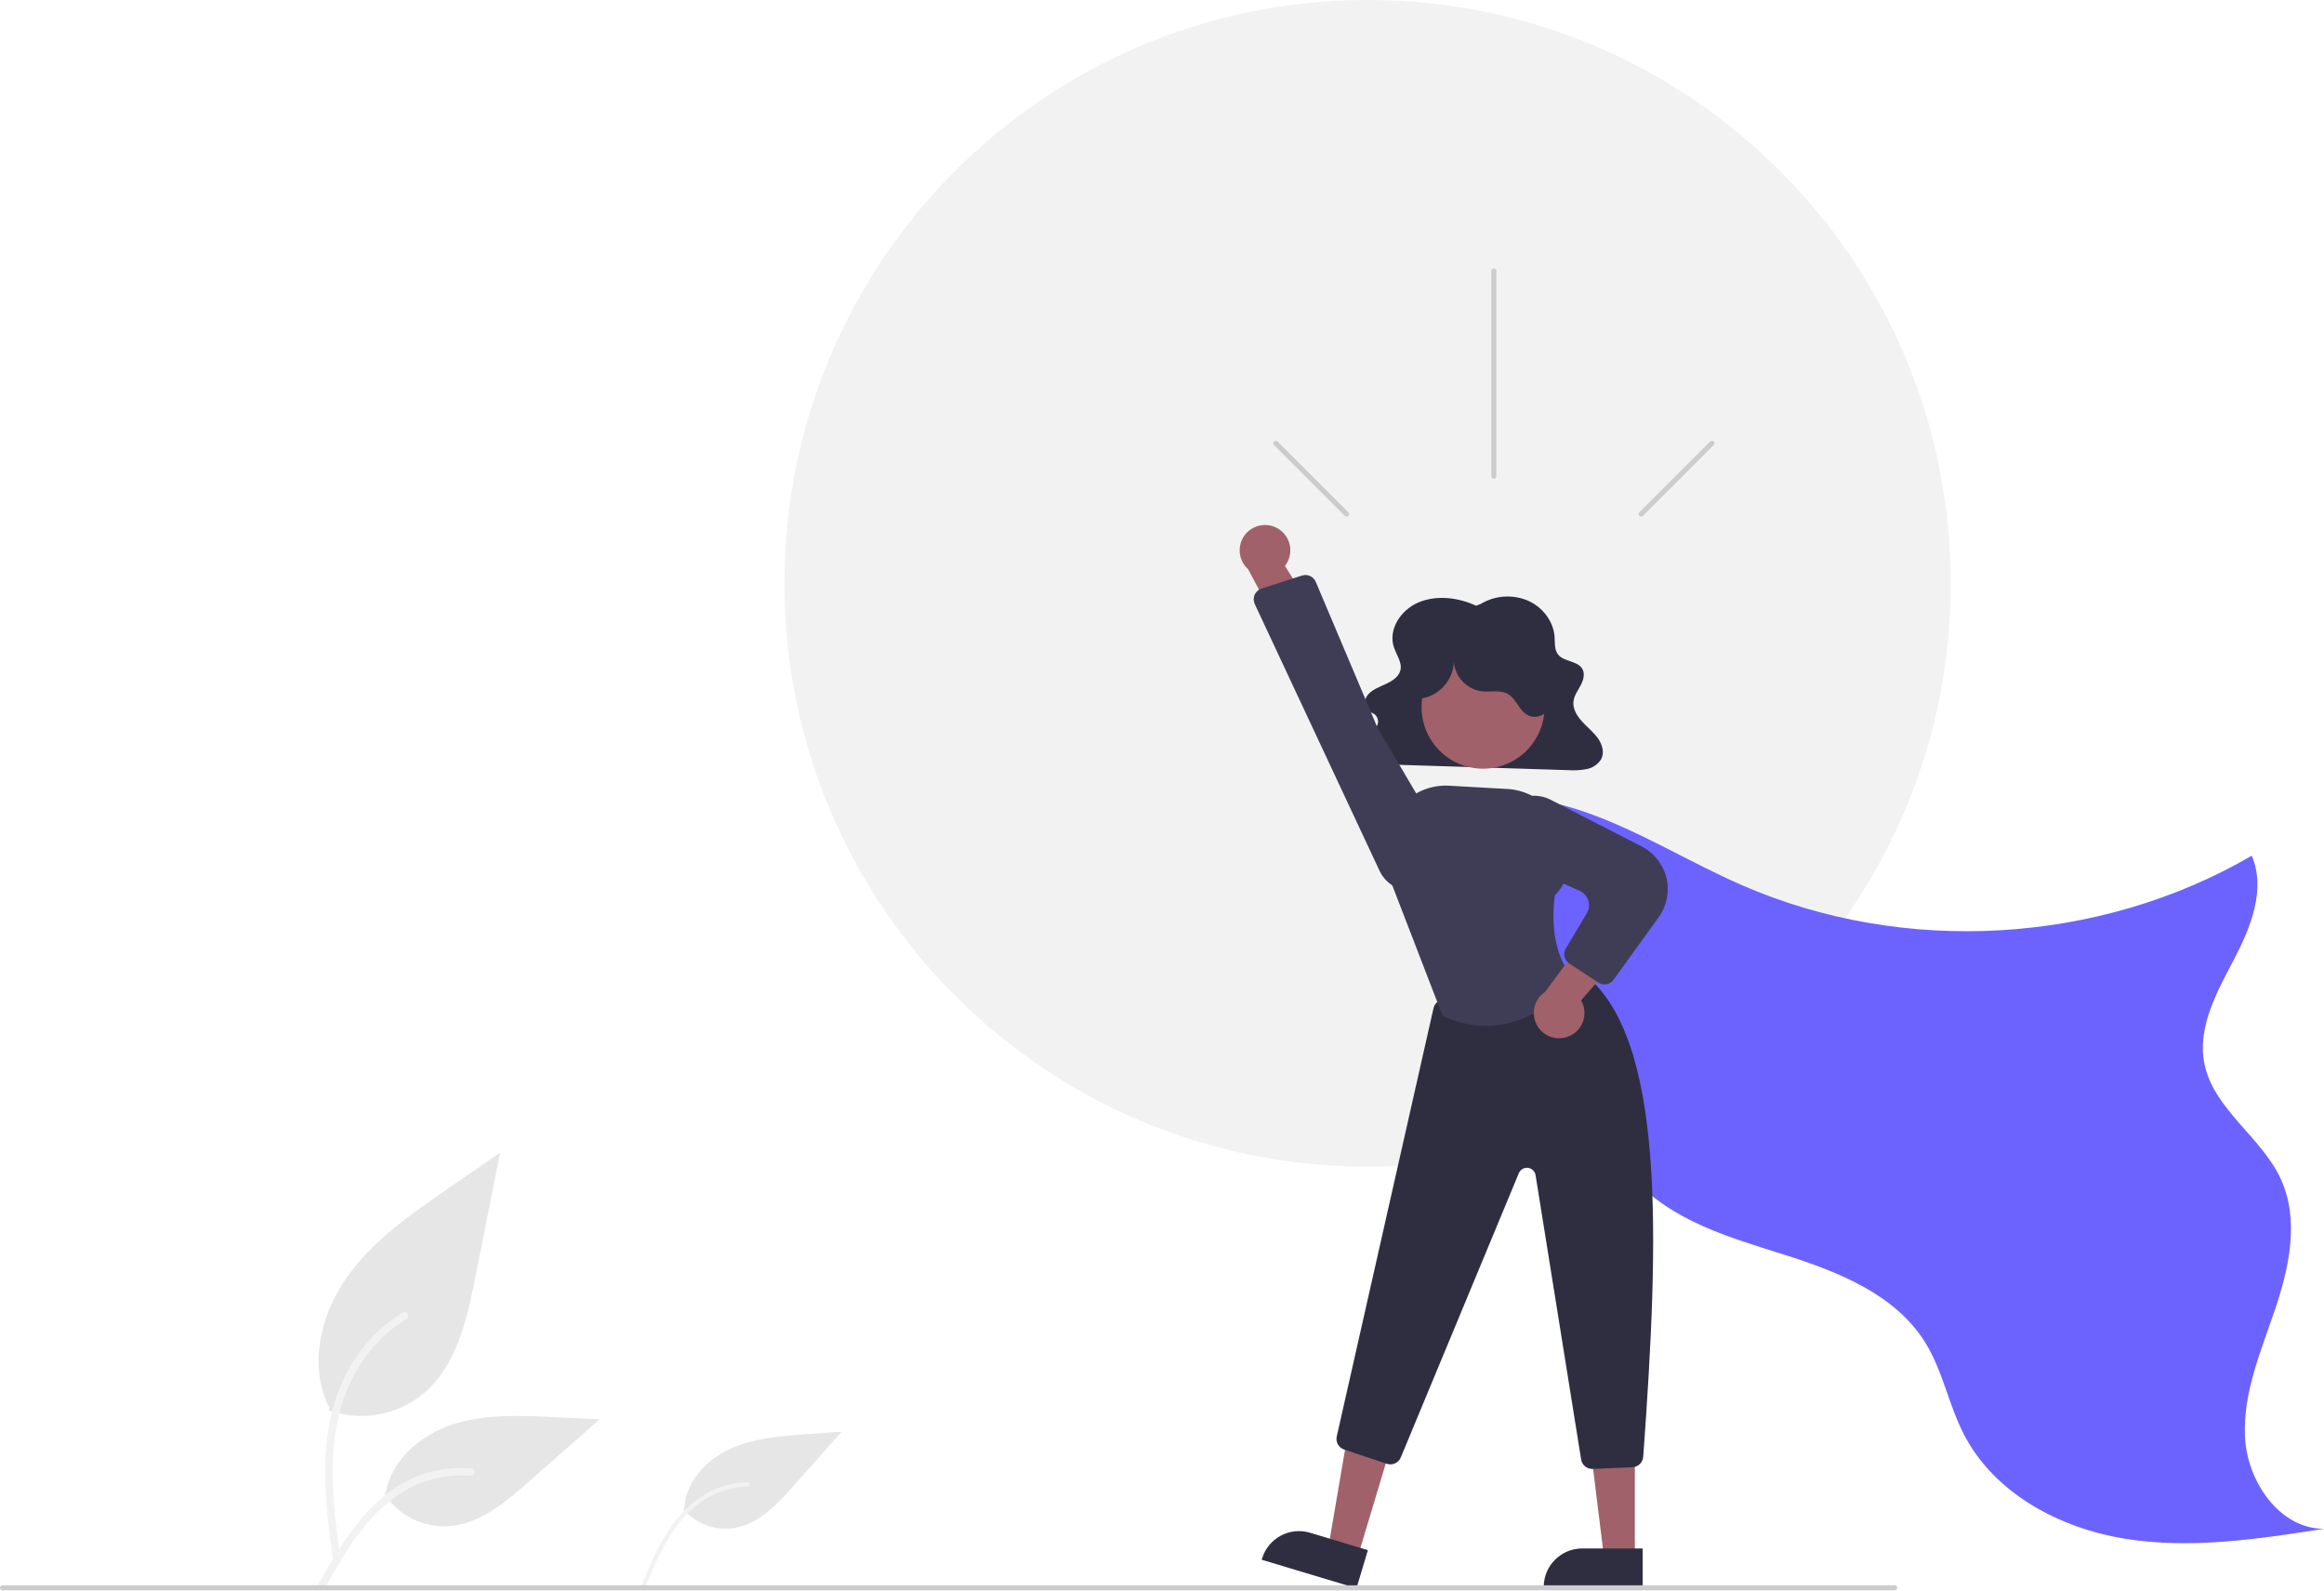
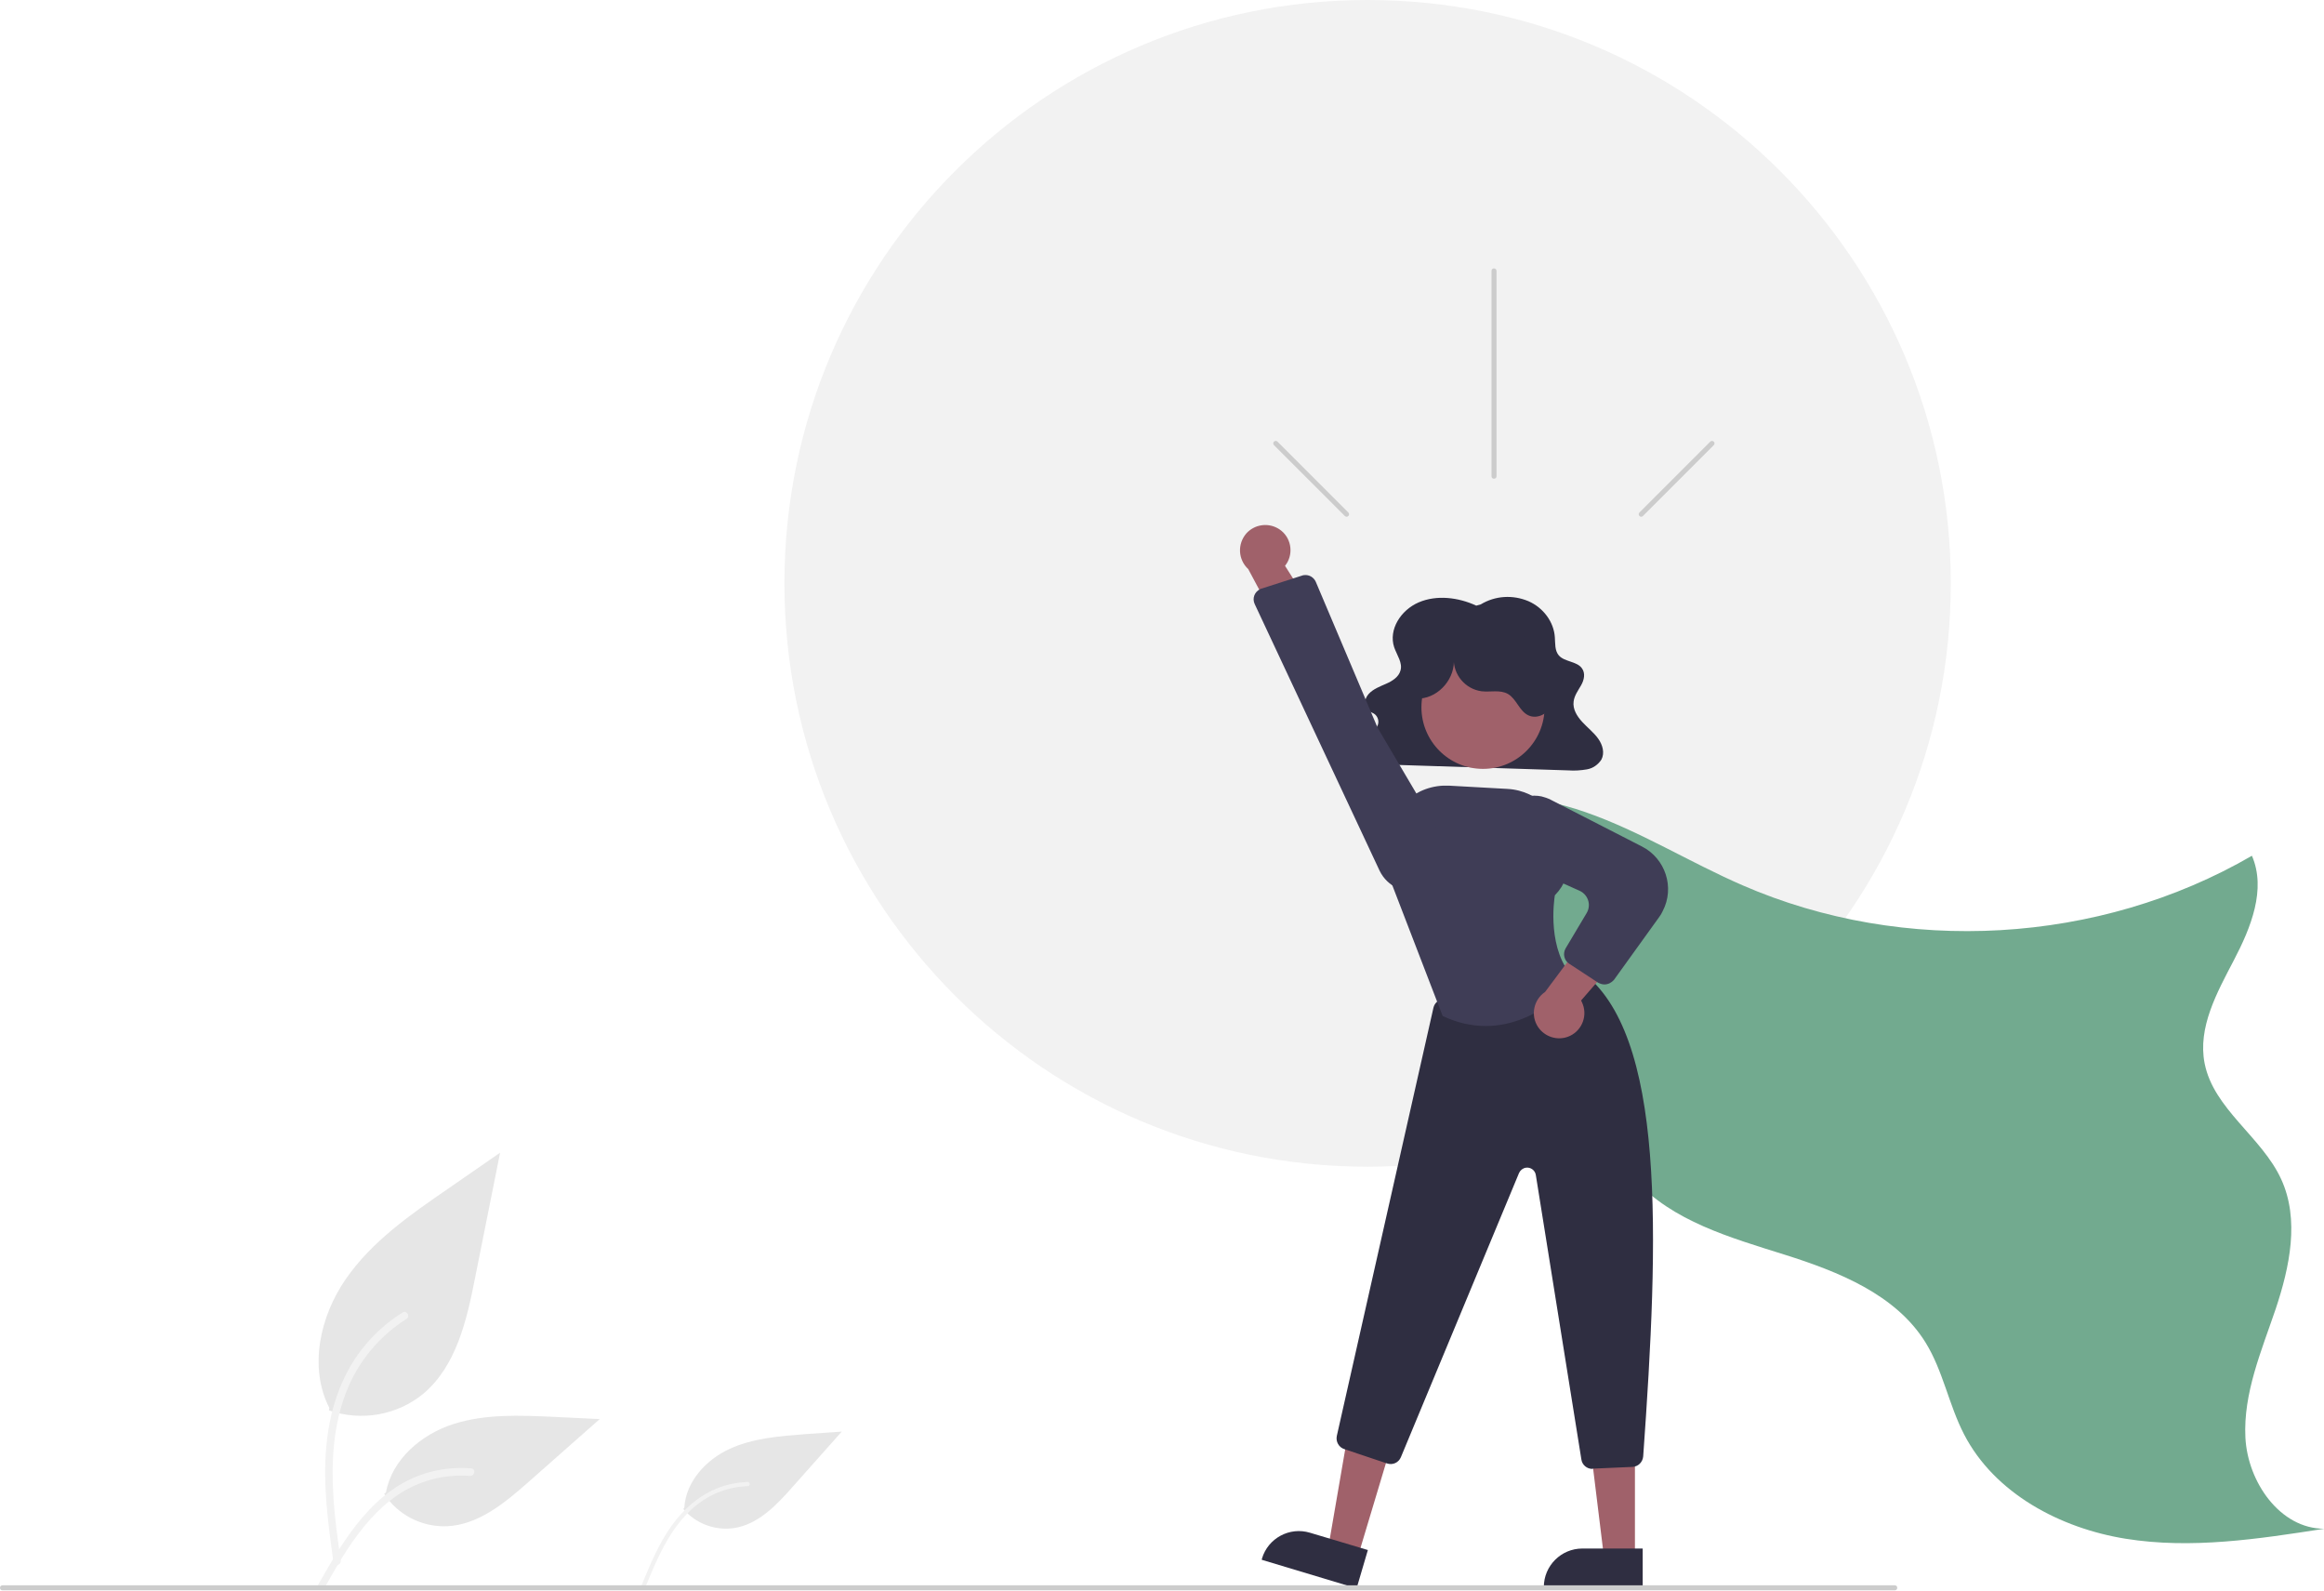
- <svg xmlns="http://www.w3.org/2000/svg" id="a6791429-d438-45aa-bc7c-827b738cb04a" data-name="Layer 1" width="928.526" height="635.213" viewBox="0 0 928.526 635.213">
-   <circle cx="546.409" cy="233" r="233" fill="#f2f2f2" />
-   <path d="M267.148,695.739a39.063,39.063,0,0,0,37.721-6.645c13.212-11.089,17.354-29.359,20.725-46.275l9.969-50.036-20.872,14.371c-15.01,10.335-30.357,21.001-40.75,35.971s-14.929,35.405-6.579,51.603" transform="translate(-135.7371 -132.3937)" fill="#e6e6e6" />
-   <path d="M268.932,756.318c-2.112-15.387-4.285-30.973-2.803-46.525,1.316-13.812,5.53-27.303,14.109-38.364a63.82,63.82,0,0,1,16.374-14.837c1.637-1.034,3.144,1.561,1.514,2.59a60.672,60.672,0,0,0-23.999,28.956c-5.225,13.289-6.064,27.776-5.164,41.893.544,8.537,1.698,17.019,2.861,25.489a1.554,1.554,0,0,1-1.048,1.845,1.509,1.509,0,0,1-1.845-1.048Z" transform="translate(-135.7371 -132.3937)" fill="#f2f2f2" />
-   <path d="M408.733,735.124a22.264,22.264,0,0,0,20.462,7.606c9.693-1.644,16.995-9.432,23.529-16.778l19.325-21.728L457.644,705.275c-10.359.755-20.98,1.575-30.405,5.94s-17.546,13.104-18.109,23.476" transform="translate(-135.7371 -132.3937)" fill="#e6e6e6" />
-   <path d="M392.149,765.424c3.397-8.175,6.821-16.463,12.033-23.683,4.628-6.412,10.589-11.83,17.996-14.796a36.374,36.374,0,0,1,12.328-2.575c1.103-.036,1.096,1.674-.002,1.71a34.579,34.579,0,0,0-20.146,7.319c-6.4,5.028-10.988,11.909-14.615,19.11-2.193,4.354-4.071,8.857-5.94,13.357a.886.886,0,0,1-1.047.605.86.86,0,0,1-.605-1.047Z" transform="translate(-135.7371 -132.3937)" fill="#f2f2f2" />
-   <path d="M289.28,729.089a28.755,28.755,0,0,0,25.055,12.931c12.683-.602,23.257-9.454,32.775-17.858l28.153-24.857L356.63,698.414c-13.4-.641-27.145-1.239-39.908,2.893s-24.533,14.077-26.867,27.287" transform="translate(-135.7371 -132.3937)" fill="#e6e6e6" />
-   <path d="M262.962,765.163c10.168-17.991,21.961-37.986,43.035-44.377a48.022,48.022,0,0,1,18.101-1.869c1.922.166,1.442,3.128-.476,2.963a44.614,44.614,0,0,0-28.886,7.642c-8.145,5.544-14.487,13.252-19.854,21.425-3.288,5.007-6.233,10.226-9.178,15.438-.941,1.666-3.693.463-2.74-1.222Z" transform="translate(-135.7371 -132.3937)" fill="#f2f2f2" />
-   <path d="M702.07,458.075c20.217-11.112,45.379-8.882,67.161-1.285s41.522,20.043,62.675,29.249c64.64,28.131,142.548,23.595,203.487-11.848,5.763,13.406-.419,28.74-7.211,41.656s-14.532,26.914-11.736,41.236c3.578,18.327,22.793,29.315,30.579,46.288,7.391,16.112,3.424,35.032-2.246,51.827s-13.028,33.715-12.065,51.415,13.823,36.416,31.549,36.43c-26.269,4.082-53.056,8.166-79.309,3.983s-52.369-18.068-64.558-41.693c-6.093-11.809-8.441-25.386-15.439-36.682-11.918-19.241-34.791-28.289-56.372-35.108s-44.676-13.388-59.871-30.162c-14.478-15.982-19.064-38.246-26.734-58.401a186.537,186.537,0,0,0-64.588-84.23" transform="translate(-135.7371 -132.3937)" fill="#6c63ff" />
-   <path d="M725.495,374.338c-7.097-3.302-15.81-4.384-23.032-1.316s-12.145,10.932-9.809,17.891c1.059,3.155,3.47,6.258,2.531,9.445-.723,2.453-3.245,4.072-5.723,5.224s-5.187,2.12-6.978,4.062-2.165,5.285.073,6.791c.737.496,1.659.732,2.374,1.254a3.772,3.772,0,0,1,1.164,4.222,8.893,8.893,0,0,1-2.851,3.751c-2.541,2.191-5.898,4.698-5.109,7.809a5.478,5.478,0,0,0,3.697,3.458,18.367,18.367,0,0,0,5.427.716l74.966,2.362a28.422,28.422,0,0,0,7.402-.413,8.762,8.762,0,0,0,5.813-3.905c1.436-2.657.493-5.931-1.28-8.412s-4.282-4.439-6.355-6.717-3.769-5.123-3.404-8.067c.293-2.357,1.847-4.395,2.963-6.537s1.764-4.818.319-6.789c-2.037-2.777-6.927-2.526-9.243-5.113-1.748-1.953-1.41-4.763-1.584-7.281-.418-6.057-4.611-11.776-10.58-14.433a20.831,20.831,0,0,0-18.953,1.291Z" transform="translate(-135.7371 -132.3937)" fill="#2f2e41" />
-   <polygon points="542.385 622.099 530.644 618.571 538.663 571.604 555.992 576.811 542.385 622.099" fill="#a0616a" />
-   <path d="M677.697,766.774l-37.859-11.375.144-.479a15.386,15.386,0,0,1,19.163-10.309l.001 0,23.123,6.947Z" transform="translate(-135.7371 -132.3937)" fill="#2f2e41" />
-   <polygon points="653.182 622.496 640.922 622.495 635.09 575.207 653.184 575.208 653.182 622.496" fill="#a0616a" />
-   <path d="M792.045,766.774l-39.531-.001v-.5a15.386,15.386,0,0,1,15.386-15.386h.001l24.144.001Z" transform="translate(-135.7371 -132.3937)" fill="#2f2e41" />
-   <path d="M771.9,719.123a4.5,4.5,0,0,1-4.441-3.788L749.256,601.781a3.5,3.5,0,0,0-6.688-.789L695.406,714.528a4.516,4.516,0,0,1-5.579,2.544L672.793,711.393a4.485,4.485,0,0,1-2.966-5.261L708.476,535.111a4.525,4.525,0,0,1,3.372-3.392L763.68,519.687a4.562,4.562,0,0,1,3.708.77c34.13,24.799,31.247,105.821,24.886,193.798a4.502,4.502,0,0,1-4.294,4.174l-15.882.691C772.032,719.122,771.966,719.123,771.9,719.123Z" transform="translate(-135.7371 -132.3937)" fill="#2f2e41" />
-   <circle cx="592.532" cy="282.471" r="24.561" fill="#a0616a" />
-   <path d="M729.329,542.162a39.899,39.899,0,0,1-17.024-3.935l-.183-.085-.073-.188-22.03-57.076-.419-9.917A23.773,23.773,0,0,1,714.692,446.22l23.388,1.317a23.787,23.787,0,0,1,22.437,23.61c.607,1.167,4.921,10.292-3.533,18.865-.316,1.952-3.273,22.247,7.887,33.407l.314.313-.274.349C764.732,524.309,750.399,542.159,729.329,542.162Z" transform="translate(-135.7371 -132.3937)" fill="#3f3d56" />
-   <path d="M762.171,546.467a10.056,10.056,0,0,0,5.277-14.488l23.359-27.043-18.414-2.397-19.359,26.048a10.11,10.11,0,0,0,9.137,17.88Z" transform="translate(-135.7371 -132.3937)" fill="#a0616a" />
-   <path d="M776.775,525.594a4.489,4.489,0,0,1-2.469-.74l-11.553-7.577a4.491,4.491,0,0,1-1.399-6.064l8.364-14.052a6.272,6.272,0,0,0-2.824-8.932l-24.028-10.772a14.324,14.324,0,0,1-8.112-15.915h0a14.241,14.241,0,0,1,20.432-9.754l36.452,18.679a19.177,19.177,0,0,1,6.805,28.289L780.424,523.725A4.489,4.489,0,0,1,776.775,525.594Z" transform="translate(-135.7371 -132.3937)" fill="#3f3d56" />
-   <path d="M703.142,411.373c7.756-.623,14.196-8.371,13.39-16.111a13.009,13.009,0,0,0,11.141,13.246c3.558.392,7.458-.684,10.555,1.11,3.43,1.988,4.528,6.816,8.101,8.533,3.453,1.659,7.838-.604,9.543-4.033s1.287-7.55.157-11.21a31.652,31.652,0,0,0-52.69-12.975c-3.261,3.28-5.851,7.461-6.271,12.068s1.717,9.605,5.854,11.675Z" transform="translate(-135.7371 -132.3937)" fill="#2f2e41" />
-   <path d="M646.001,343.338a10.056,10.056,0,0,1,3.105,15.104l19.159,30.165-18.567-.318-15.347-28.596a10.11,10.11,0,0,1,11.651-16.354Z" transform="translate(-135.7371 -132.3937)" fill="#a0616a" />
-   <path d="M661.444,364.818l24.674,58.302,25.869,43.864a14.189,14.189,0,0,1-8.12,20.79h0a14.265,14.265,0,0,1-16.951-7.569L637.058,373.672a4.5,4.5,0,0,1,2.699-6.192l16.166-5.193a4.6,4.6,0,0,1,.942-.197A4.474,4.474,0,0,1,661.444,364.818Z" transform="translate(-135.7371 -132.3937)" fill="#3f3d56" />
-   <path d="M892.737,767.606h-756a1,1,0,0,1,0-2h756a1,1,0,0,1,0,2Z" transform="translate(-135.7371 -132.3937)" fill="#ccc" />
-   <path d="M733.595,240.606v82a1,1,0,1,1-2,0v-82a1,1,0,0,1,2,0Z" transform="translate(-135.7371 -132.3937)" fill="#ccc" />
-   <path d="M820.421,310.171l-28.284,28.284a1,1,0,0,1-1.414-1.414l28.284-28.284a1,1,0,1,1,1.414,1.414Z" transform="translate(-135.7371 -132.3937)" fill="#ccc" />
-   <path d="M644.77,310.171,673.054,338.456a1,1,0,0,0,1.414-1.414l-28.284-28.284a1,1,0,1,0-1.414,1.414Z" transform="translate(-135.7371 -132.3937)" fill="#ccc" />
+ <svg xmlns="http://www.w3.org/2000/svg" version="1.1" id="a6791429-d438-45aa-bc7c-827b738cb04a" x="0px" y="0px" viewBox="0 0 928.5 635.2" style="enable-background:new 0 0 928.5 635.2;" xml:space="preserve">
+   <style type="text/css">
+ 	.st0{fill:#F2F2F2;}
+ 	.st1{fill:#E6E6E6;}
+ 	.st2{fill:#72AA8F;}
+ 	.st3{fill:#2F2E41;}
+ 	.st4{fill:#A0616A;}
+ 	.st5{fill:#3F3D56;}
+ 	.st6{fill:#CCCCCC;}
+ </style>
+   <circle class="st0" cx="546.4" cy="233" r="233" />
+   <path class="st1" d="M131.4,563.3c12.9,4.5,27.2,2,37.7-6.6c13.2-11.1,17.4-29.4,20.7-46.3l10-50L179,474.8  c-15,10.3-30.4,21-40.8,36c-10.4,15-14.9,35.4-6.6,51.6" />
+   <path class="st0" d="M133.2,623.9c-2.1-15.4-4.3-31-2.8-46.5c1.3-13.8,5.5-27.3,14.1-38.4c4.6-5.9,10.1-10.9,16.4-14.8  c1.6-1,3.1,1.6,1.5,2.6c-10.9,6.9-19.3,17-24,29c-5.2,13.3-6.1,27.8-5.2,41.9c0.5,8.5,1.7,17,2.9,25.5c0.2,0.8-0.3,1.6-1,1.8  C134.2,625.2,133.4,624.7,133.2,623.9L133.2,623.9z" />
+   <path class="st1" d="M273,602.7c5,5.9,12.8,8.8,20.5,7.6c9.7-1.6,17-9.4,23.5-16.8l19.3-21.7l-14.4,1c-10.4,0.8-21,1.6-30.4,5.9  s-17.5,13.1-18.1,23.5" />
+   <path class="st0" d="M256.4,633c3.4-8.2,6.8-16.5,12-23.7c4.6-6.4,10.6-11.8,18-14.8c3.9-1.6,8.1-2.4,12.3-2.6c1.1,0,1.1,1.7,0,1.7  c-7.3,0.2-14.4,2.8-20.1,7.3c-6.4,5-11,11.9-14.6,19.1c-2.2,4.4-4.1,8.9-5.9,13.4c-0.1,0.4-0.6,0.7-1,0.6  C256.6,634,256.3,633.5,256.4,633L256.4,633z" />
+   <path class="st1" d="M153.5,596.7c5.5,8.4,15,13.3,25.1,12.9c12.7-0.6,23.3-9.5,32.8-17.9l28.2-24.9l-18.6-0.9  c-13.4-0.6-27.1-1.2-39.9,2.9s-24.5,14.1-26.9,27.3" />
+   <path class="st0" d="M127.2,632.8c10.2-18,22-38,43-44.4c5.9-1.8,12-2.4,18.1-1.9c1.9,0.2,1.4,3.1-0.5,3  c-10.2-0.8-20.4,1.9-28.9,7.6c-8.1,5.5-14.5,13.3-19.9,21.4c-3.3,5-6.2,10.2-9.2,15.4C129,635.7,126.3,634.5,127.2,632.8z" />
+   <path class="st2" d="M566.3,325.7c20.2-11.1,45.4-8.9,67.2-1.3s41.5,20,62.7,29.2c64.6,28.1,142.5,23.6,203.5-11.8  c5.8,13.4-0.4,28.7-7.2,41.7s-14.5,26.9-11.7,41.2c3.6,18.3,22.8,29.3,30.6,46.3c7.4,16.1,3.4,35-2.2,51.8  c-5.7,16.8-13,33.7-12.1,51.4s13.8,36.4,31.5,36.4c-26.3,4.1-53.1,8.2-79.3,4s-52.4-18.1-64.6-41.7c-6.1-11.8-8.4-25.4-15.4-36.7  c-11.9-19.2-34.8-28.3-56.4-35.1S668.2,487.8,653,471c-14.5-16-19.1-38.2-26.7-58.4c-12.9-33.7-35.4-63-64.6-84.2" />
+   <path class="st3" d="M589.8,241.9c-7.1-3.3-15.8-4.4-23-1.3s-12.1,10.9-9.8,17.9c1.1,3.2,3.5,6.3,2.5,9.4c-0.7,2.5-3.2,4.1-5.7,5.2  s-5.2,2.1-7,4.1s-2.2,5.3,0.1,6.8c0.7,0.5,1.7,0.7,2.4,1.3c1.2,1,1.7,2.7,1.2,4.2c-0.6,1.5-1.6,2.8-2.9,3.8  c-2.5,2.2-5.9,4.7-5.1,7.8c0.6,1.7,2,3,3.7,3.5c1.8,0.5,3.6,0.7,5.4,0.7l75,2.4c2.5,0.2,5,0,7.4-0.4c2.4-0.4,4.5-1.9,5.8-3.9  c1.4-2.7,0.5-5.9-1.3-8.4s-4.3-4.4-6.4-6.7s-3.8-5.1-3.4-8.1c0.3-2.4,1.8-4.4,3-6.5s1.8-4.8,0.3-6.8c-2-2.8-6.9-2.5-9.2-5.1  c-1.7-2-1.4-4.8-1.6-7.3c-0.4-6.1-4.6-11.8-10.6-14.4c-6.2-2.6-13.2-2.2-19,1.3L589.8,241.9z" />
+   <polygon class="st4" points="542.4,622.1 530.6,618.6 538.7,571.6 556,576.8 " />
+   <path class="st3" d="M542,634.4L504.1,623l0.1-0.5c2.4-8.1,11-12.8,19.2-10.3c0,0,0,0,0,0l0,0l23.1,6.9L542,634.4z" />
+   <polygon class="st4" points="653.2,622.5 640.9,622.5 635.1,575.2 653.2,575.2 " />
+   <path class="st3" d="M656.3,634.4l-39.5,0v-0.5c0-8.5,6.9-15.4,15.4-15.4c0,0,0,0,0,0h0l24.1,0L656.3,634.4z" />
+   <path class="st3" d="M636.2,586.7c-2.2,0-4.1-1.6-4.4-3.8l-18.2-113.6c-0.3-1.9-2.1-3.2-4-2.9c-1.2,0.2-2.2,1-2.7,2.1l-47.2,113.5  c-0.9,2.2-3.3,3.3-5.6,2.5l-17-5.7c-2.2-0.7-3.5-3-3-5.3l38.6-171c0.4-1.7,1.7-3,3.4-3.4l51.8-12c1.3-0.3,2.6,0,3.7,0.8  c34.1,24.8,31.2,105.8,24.9,193.8c-0.2,2.3-2,4.1-4.3,4.2l-15.9,0.7C636.3,586.7,636.2,586.7,636.2,586.7z" />
+   <circle class="st4" cx="592.5" cy="282.5" r="24.6" />
+   <path class="st5" d="M593.6,409.8c-5.9,0-11.7-1.4-17-3.9l-0.2-0.1l-0.1-0.2l-22-57.1l-0.4-9.9c-0.6-13.1,9.6-24.2,22.7-24.8  c0.8,0,1.6,0,2.3,0l23.4,1.3c12.5,0.7,22.4,11.1,22.4,23.6c0.6,1.2,4.9,10.3-3.5,18.9c-0.3,2-3.3,22.2,7.9,33.4l0.3,0.3l-0.3,0.3  C629,391.9,614.7,409.8,593.6,409.8z" />
+   <path class="st4" d="M626.4,414.1c5.2-1.9,7.9-7.7,6-12.9c-0.2-0.6-0.5-1.1-0.7-1.6l23.4-27l-18.4-2.4l-19.4,26  c-4.6,3.1-5.9,9.4-2.8,14C617.1,414.1,622.1,415.7,626.4,414.1L626.4,414.1z" />
+   <path class="st5" d="M641,393.2c-0.9,0-1.7-0.3-2.5-0.7l-11.6-7.6c-2-1.3-2.6-4-1.4-6.1l8.4-14.1c1.8-3,0.8-6.8-2.2-8.6  c-0.2-0.1-0.4-0.2-0.6-0.3l-24-10.8c-6.1-2.8-9.5-9.4-8.1-15.9l0,0c1.6-7.7,9.2-12.6,16.9-11c1.2,0.3,2.4,0.7,3.6,1.3l36.5,18.7  c9.4,4.8,13.2,16.4,8.3,25.8c-0.4,0.9-0.9,1.7-1.5,2.5l-18,25C643.8,392.5,642.5,393.2,641,393.2z" />
+   <path class="st3" d="M567.4,279c7.8-0.6,14.2-8.4,13.4-16.1c-0.2,6.6,4.6,12.3,11.1,13.2c3.6,0.4,7.5-0.7,10.6,1.1  c3.4,2,4.5,6.8,8.1,8.5c3.5,1.7,7.8-0.6,9.5-4s1.3-7.6,0.2-11.2c-5.2-16.7-22.9-26.1-39.6-20.9c-5,1.5-9.5,4.3-13.1,7.9  c-3.3,3.3-5.9,7.5-6.3,12.1s1.7,9.6,5.9,11.7L567.4,279z" />
+   <path class="st4" d="M510.3,210.9c4.9,2.6,6.7,8.7,4.1,13.6c-0.3,0.5-0.6,1-1,1.5l19.2,30.2l-18.6-0.3l-15.3-28.6  c-4.1-3.8-4.4-10.1-0.7-14.3C501.1,209.6,506.2,208.7,510.3,210.9L510.3,210.9z" />
+   <path class="st5" d="M525.7,232.4l24.7,58.3l25.9,43.9c4,6.8,1.7,15.4-5,19.4c-1,0.6-2,1-3.1,1.4l0,0c-6.7,2-13.9-1.2-17-7.6  l-49.9-106.5c-1.1-2.3-0.1-4.9,2.2-6c0.2-0.1,0.3-0.2,0.5-0.2l16.2-5.2c0.3-0.1,0.6-0.2,0.9-0.2  C523.1,229.5,524.9,230.6,525.7,232.4z" />
+   <path class="st6" d="M757,635.2H1c-0.6,0-1-0.4-1-1s0.4-1,1-1h756c0.6,0,1,0.4,1,1S757.6,635.2,757,635.2z" />
+   <path class="st6" d="M597.9,108.2v82c0,0.6-0.4,1-1,1s-1-0.4-1-1v-82c0-0.6,0.4-1,1-1S597.9,107.7,597.9,108.2z" />
+   <path class="st6" d="M684.7,177.8l-28.3,28.3c-0.4,0.4-1,0.4-1.4,0c-0.4-0.4-0.4-1,0-1.4l28.3-28.3c0.4-0.4,1-0.4,1.4,0  C685.1,176.7,685.1,177.4,684.7,177.8C684.7,177.8,684.7,177.8,684.7,177.8z" />
+   <path class="st6" d="M509,177.8l28.3,28.3c0.4,0.4,1,0.4,1.4,0c0.4-0.4,0.4-1,0-1.4l-28.3-28.3c-0.4-0.4-1-0.4-1.4,0  C508.6,176.7,508.6,177.4,509,177.8C509,177.8,509,177.8,509,177.8L509,177.8z" />
</svg>
